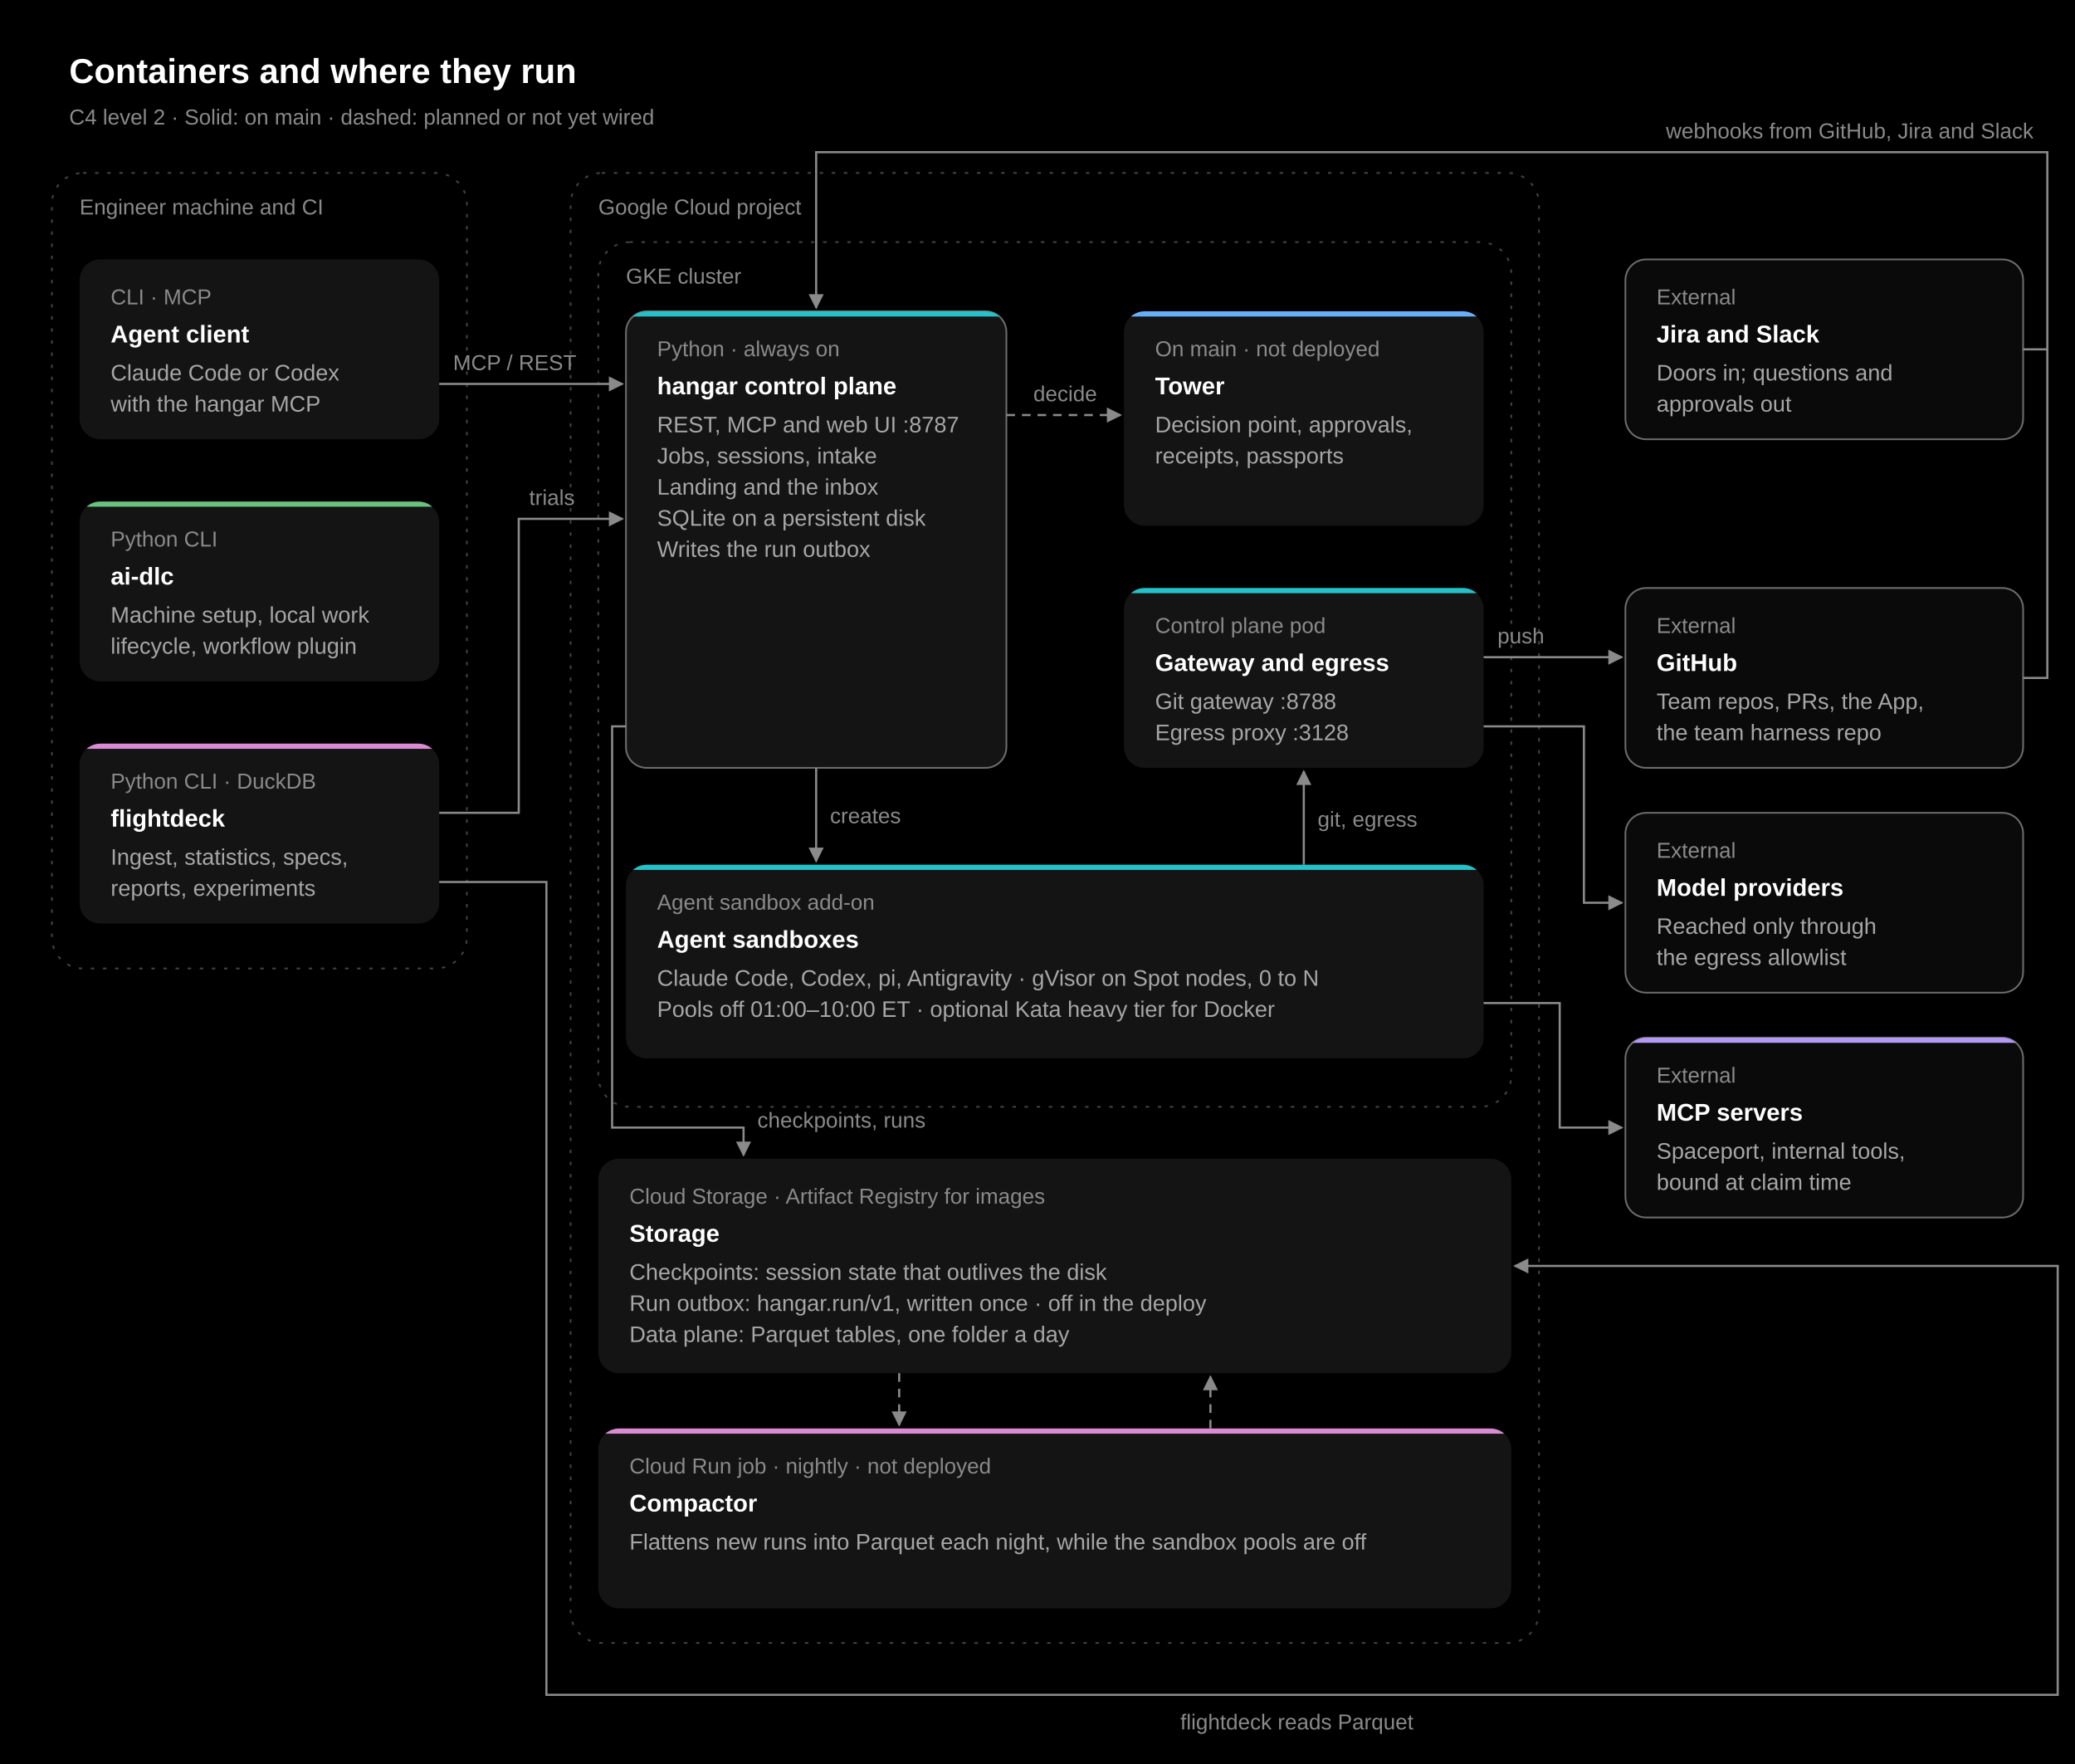
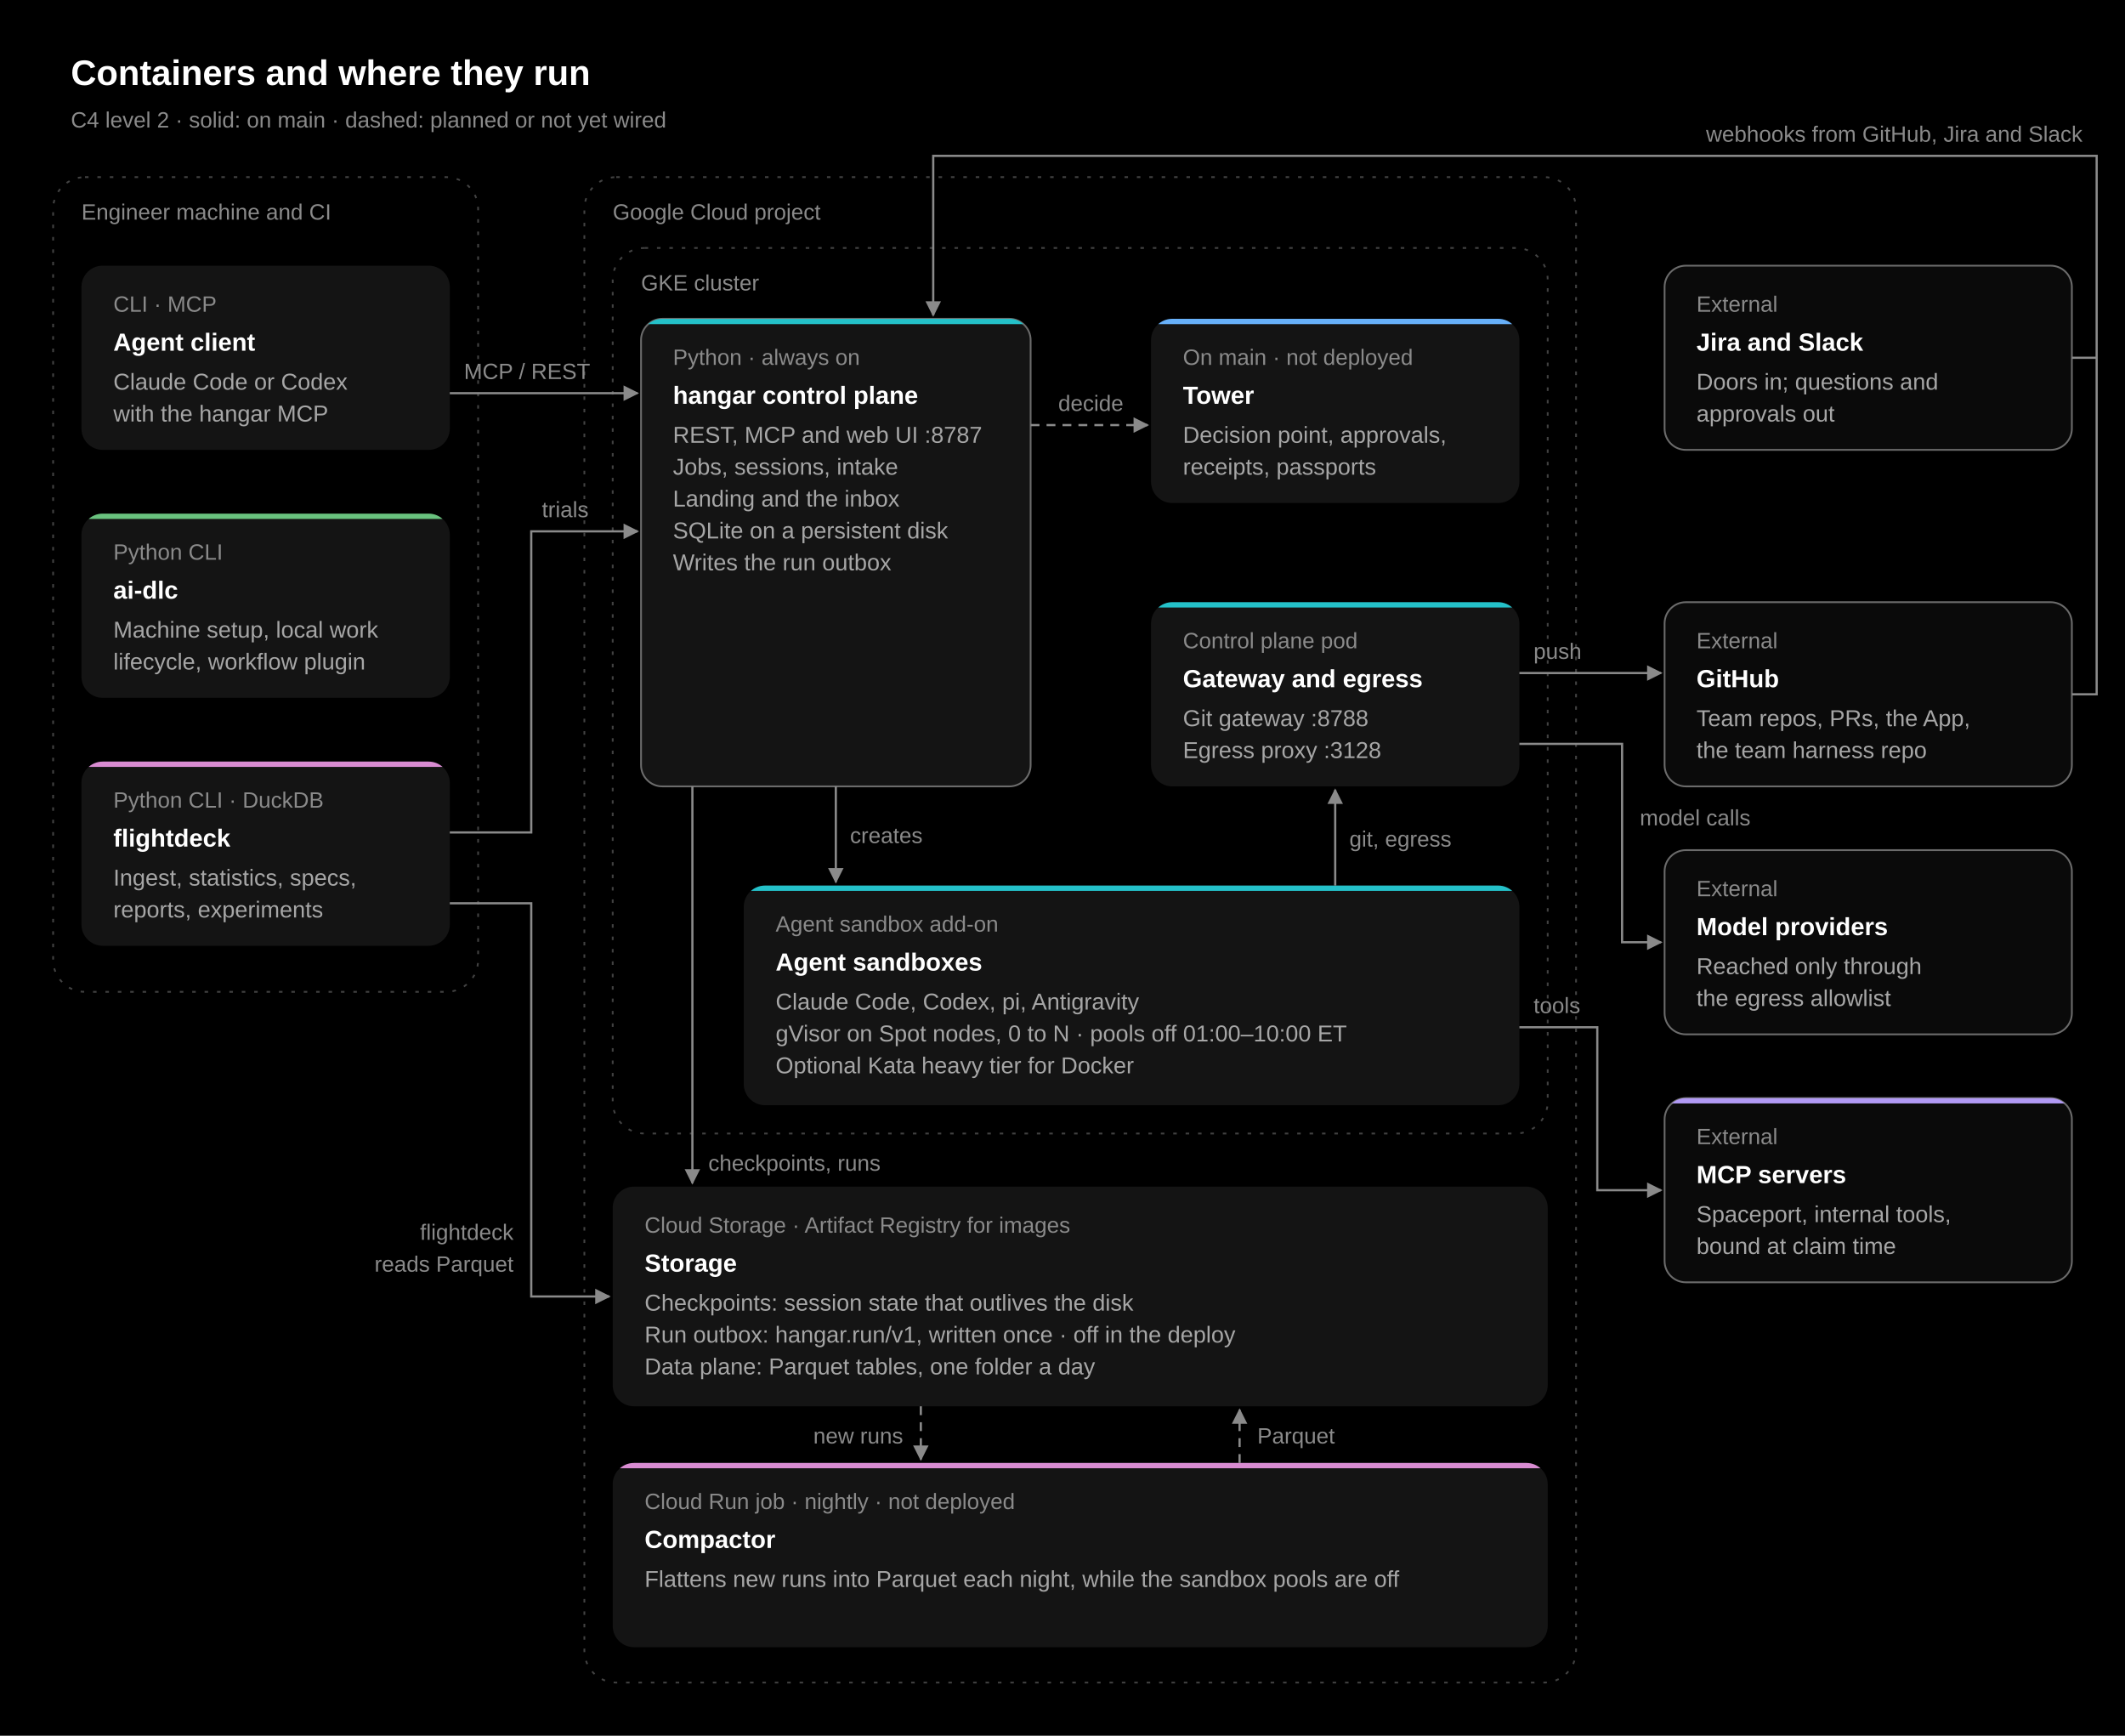
- <svg xmlns="http://www.w3.org/2000/svg" class="af-d" viewBox="0 0 1200 1020" role="img" aria-label="Containers and where they run">
+ <svg xmlns="http://www.w3.org/2000/svg" class="af-d" viewBox="0 0 1200 980" role="img" aria-labelledby="containers-and-where-the-title containers-and-where-the-desc">
  <style>
  .af-d .bg { fill: var(--af-canvas, #000000); }
  .af-d .box { fill: var(--af-raised, #141414); }
  .af-d .box-hub { fill: var(--af-raised, #141414); stroke: var(--af-line-strong, #6B6B6B); stroke-width: 1; }
  .af-d .box-plan { fill: none; stroke: var(--af-line-strong, #6B6B6B); stroke-width: 1; stroke-dasharray: 4 4; }
  .af-d .box-ext { fill: var(--af-surface, #0A0A0A); stroke: var(--af-line-strong, #6B6B6B); stroke-width: 1; }
  .af-d .person { fill: var(--af-surface, #0A0A0A); stroke: var(--af-fg-subtle, #8A8A8A); stroke-width: 1; }
  .af-d .bound { fill: none; stroke: var(--af-rule, #424242); stroke-width: 1; stroke-dasharray: 2 5; }
  .af-d .bound-fill { fill: var(--af-surface, #0A0A0A); }
  .af-d .name { font: 700 16px "Archivo", "Helvetica Neue", Arial, sans-serif; font-stretch: 125%; fill: var(--af-fg, #FFFFFF); }
  .af-d .name-s { font: 700 14px "Archivo", "Helvetica Neue", Arial, sans-serif; font-stretch: 125%; fill: var(--af-fg, #FFFFFF); }
  .af-d .title { font: 700 20px "Archivo", "Helvetica Neue", Arial, sans-serif; font-stretch: 125%; fill: var(--af-fg, #FFFFFF); }
  .af-d .body { font: 400 13px "Red Hat Text", "Helvetica Neue", Arial, sans-serif; fill: var(--af-fg-muted, #A6A6A6); }
  .af-d .lbl { font: 500 12.5px "Red Hat Text", "Helvetica Neue", Arial, sans-serif; fill: var(--af-fg-subtle, #8A8A8A); }
  .af-d .lbl-hi { font: 500 12.5px "Red Hat Text", "Helvetica Neue", Arial, sans-serif; fill: var(--af-brand-text, #FFC400); }
  .af-d .edge { fill: none; stroke: var(--af-fg-subtle, #8A8A8A); stroke-width: 1.25; }
  .af-d .edge-plan { fill: none; stroke: var(--af-fg-subtle, #8A8A8A); stroke-width: 1.25; stroke-dasharray: 5 4; }
  .af-d .elabel { font: 400 12.5px "Red Hat Text", "Helvetica Neue", Arial, sans-serif; fill: var(--af-fg-subtle, #8A8A8A); }
  .af-d .arrowhead { fill: var(--af-fg-subtle, #8A8A8A); }
  .af-d .dot { fill: var(--af-dot-field, #262626); }
+   .af-d .human { fill: var(--af-status-approval, #FF8A3D); }
+   .af-d .ic { fill: none; stroke: var(--af-fg-subtle, #8A8A8A); stroke-width: 1.5; stroke-linecap: square; stroke-linejoin: miter; }
</style>
  <defs>
    <marker id="containers-and-where-the-arrow" viewBox="0 0 10 10" refX="9" refY="5" markerWidth="7" markerHeight="7" orient="auto-start-reverse">
      <path class="arrowhead" d="M0 0L10 5L0 10z" />
    </marker>
  </defs>
-   <rect class="bg" width="1200" height="1020" />
+   <rect class="bg" width="1200" height="980" />
  <text class="title" x="40" y="48" text-anchor="start">Containers and where they run</text>
-   <text class="lbl" x="40" y="72" text-anchor="start">C4 level 2  ·  Solid: on main  ·  dashed: planned or not yet wired</text>
+   <text class="lbl" x="40" y="72" text-anchor="start">C4 level 2  ·  solid: on main  ·  dashed: planned or not yet wired</text>
  <rect class="bound" x="30" y="100" width="240" height="460" rx="18" />
  <text class="lbl" x="46" y="124" text-anchor="start">Engineer machine and CI</text>
  <rect class="box" x="46" y="150" width="208" height="104" rx="12" />
  <text class="lbl" x="64" y="176">CLI · MCP</text>
  <text class="name-s" x="64" y="198">Agent client</text>
  <text class="body" x="64" y="220">Claude Code or Codex</text>
  <text class="body" x="64" y="238">with the hangar MCP</text>
  <rect class="box" x="46" y="290" width="208" height="104" rx="12" />
  <clipPath id="pe46-290-208-104">
    <rect x="46" y="290" width="208" height="104" rx="12" />
  </clipPath>
  <rect x="46" y="290" width="208" height="3" fill="var(--af-product-aidlc, #69C27E)" clip-path="url(#pe46-290-208-104)" />
  <text class="lbl" x="64" y="316">Python CLI</text>
  <text class="name-s" x="64" y="338">ai-dlc</text>
  <text class="body" x="64" y="360">Machine setup, local work</text>
  <text class="body" x="64" y="378">lifecycle, workflow plugin</text>
  <rect class="box" x="46" y="430" width="208" height="104" rx="12" />
  <clipPath id="pe46-430-208-104">
    <rect x="46" y="430" width="208" height="104" rx="12" />
  </clipPath>
  <rect x="46" y="430" width="208" height="3" fill="var(--af-product-flightdeck, #D98CD2)" clip-path="url(#pe46-430-208-104)" />
  <text class="lbl" x="64" y="456">Python CLI · DuckDB</text>
  <text class="name-s" x="64" y="478">flightdeck</text>
  <text class="body" x="64" y="500">Ingest, statistics, specs,</text>
  <text class="body" x="64" y="518">reports, experiments</text>
  <rect class="bound" x="330" y="100" width="560" height="850" rx="18" />
  <text class="lbl" x="346" y="124" text-anchor="start">Google Cloud project</text>
  <rect class="bound" x="346" y="140" width="528" height="500" rx="18" />
  <text class="lbl" x="362" y="164" text-anchor="start">GKE cluster</text>
  <rect class="box-hub" x="362" y="180" width="220" height="264" rx="12" />
  <clipPath id="pe362-180-220-264">
    <rect x="362" y="180" width="220" height="264" rx="12" />
  </clipPath>
  <rect x="362" y="180" width="220" height="3" fill="var(--af-product-hangar, #24C1C9)" clip-path="url(#pe362-180-220-264)" />
  <text class="lbl" x="380" y="206">Python · always on</text>
  <text class="name-s" x="380" y="228">hangar control plane</text>
  <text class="body" x="380" y="250">REST, MCP and web UI :8787</text>
  <text class="body" x="380" y="268">Jobs, sessions, intake</text>
  <text class="body" x="380" y="286">Landing and the inbox</text>
  <text class="body" x="380" y="304">SQLite on a persistent disk</text>
  <text class="body" x="380" y="322">Writes the run outbox</text>
-   <rect class="box" x="650" y="180" width="208" height="124" rx="12" />
-   <clipPath id="pe650-180-208-124">
-     <rect x="650" y="180" width="208" height="124" rx="12" />
+   <rect class="box" x="650" y="180" width="208" height="104" rx="12" />
+   <clipPath id="pe650-180-208-104">
+     <rect x="650" y="180" width="208" height="104" rx="12" />
  </clipPath>
-   <rect x="650" y="180" width="208" height="3" fill="var(--af-product-tower, #67B0F9)" clip-path="url(#pe650-180-208-124)" />
+   <rect x="650" y="180" width="208" height="3" fill="var(--af-product-tower, #67B0F9)" clip-path="url(#pe650-180-208-104)" />
  <text class="lbl" x="668" y="206">On main · not deployed</text>
  <text class="name-s" x="668" y="228">Tower</text>
  <text class="body" x="668" y="250">Decision point, approvals,</text>
  <text class="body" x="668" y="268">receipts, passports</text>
  <rect class="box" x="650" y="340" width="208" height="104" rx="12" />
  <clipPath id="pe650-340-208-104">
    <rect x="650" y="340" width="208" height="104" rx="12" />
  </clipPath>
  <rect x="650" y="340" width="208" height="3" fill="var(--af-product-hangar, #24C1C9)" clip-path="url(#pe650-340-208-104)" />
  <text class="lbl" x="668" y="366">Control plane pod</text>
  <text class="name-s" x="668" y="388">Gateway and egress</text>
  <text class="body" x="668" y="410">Git gateway :8788</text>
  <text class="body" x="668" y="428">Egress proxy :3128</text>
-   <rect class="box" x="362" y="500" width="496" height="112" rx="12" />
-   <clipPath id="pe362-500-496-112">
-     <rect x="362" y="500" width="496" height="112" rx="12" />
+   <rect class="box" x="420" y="500" width="438" height="124" rx="12" />
+   <clipPath id="pe420-500-438-124">
+     <rect x="420" y="500" width="438" height="124" rx="12" />
  </clipPath>
-   <rect x="362" y="500" width="496" height="3" fill="var(--af-product-hangar, #24C1C9)" clip-path="url(#pe362-500-496-112)" />
-   <text class="lbl" x="380" y="526">Agent sandbox add-on</text>
-   <text class="name-s" x="380" y="548">Agent sandboxes</text>
-   <text class="body" x="380" y="570">Claude Code, Codex, pi, Antigravity · gVisor on Spot nodes, 0 to N</text>
-   <text class="body" x="380" y="588">Pools off 01:00–10:00 ET · optional Kata heavy tier for Docker</text>
+   <rect x="420" y="500" width="438" height="3" fill="var(--af-product-hangar, #24C1C9)" clip-path="url(#pe420-500-438-124)" />
+   <text class="lbl" x="438" y="526">Agent sandbox add-on</text>
+   <text class="name-s" x="438" y="548">Agent sandboxes</text>
+   <text class="body" x="438" y="570">Claude Code, Codex, pi, Antigravity</text>
+   <text class="body" x="438" y="588">gVisor on Spot nodes, 0 to N · pools off 01:00–10:00 ET</text>
+   <text class="body" x="438" y="606">Optional Kata heavy tier for Docker</text>
  <rect class="box" x="346" y="670" width="528" height="124" rx="12" />
  <text class="lbl" x="364" y="696">Cloud Storage · Artifact Registry for images</text>
  <text class="name-s" x="364" y="718">Storage</text>
  <text class="body" x="364" y="740">Checkpoints: session state that outlives the disk</text>
  <text class="body" x="364" y="758">Run outbox: hangar.run/v1, written once · off in the deploy</text>
  <text class="body" x="364" y="776">Data plane: Parquet tables, one folder a day</text>
  <rect class="box" x="346" y="826" width="528" height="104" rx="12" />
  <clipPath id="pe346-826-528-104">
    <rect x="346" y="826" width="528" height="104" rx="12" />
  </clipPath>
  <rect x="346" y="826" width="528" height="3" fill="var(--af-product-flightdeck, #D98CD2)" clip-path="url(#pe346-826-528-104)" />
  <text class="lbl" x="364" y="852">Cloud Run job · nightly · not deployed</text>
  <text class="name-s" x="364" y="874">Compactor</text>
  <text class="body" x="364" y="896">Flattens new runs into Parquet each night, while the sandbox pools are off</text>
  <rect class="box-ext" x="940" y="150" width="230" height="104" rx="12" />
  <text class="lbl" x="958" y="176">External</text>
  <text class="name-s" x="958" y="198">Jira and Slack</text>
  <text class="body" x="958" y="220">Doors in; questions and</text>
  <text class="body" x="958" y="238">approvals out</text>
  <rect class="box-ext" x="940" y="340" width="230" height="104" rx="12" />
  <text class="lbl" x="958" y="366">External</text>
  <text class="name-s" x="958" y="388">GitHub</text>
  <text class="body" x="958" y="410">Team repos, PRs, the App,</text>
  <text class="body" x="958" y="428">the team harness repo</text>
-   <rect class="box-ext" x="940" y="470" width="230" height="104" rx="12" />
-   <text class="lbl" x="958" y="496">External</text>
-   <text class="name-s" x="958" y="518">Model providers</text>
-   <text class="body" x="958" y="540">Reached only through</text>
-   <text class="body" x="958" y="558">the egress allowlist</text>
-   <rect class="box-ext" x="940" y="600" width="230" height="104" rx="12" />
-   <clipPath id="pe940-600-230-104">
-     <rect x="940" y="600" width="230" height="104" rx="12" />
+   <rect class="box-ext" x="940" y="480" width="230" height="104" rx="12" />
+   <text class="lbl" x="958" y="506">External</text>
+   <text class="name-s" x="958" y="528">Model providers</text>
+   <text class="body" x="958" y="550">Reached only through</text>
+   <text class="body" x="958" y="568">the egress allowlist</text>
+   <rect class="box-ext" x="940" y="620" width="230" height="104" rx="12" />
+   <clipPath id="pe940-620-230-104">
+     <rect x="940" y="620" width="230" height="104" rx="12" />
  </clipPath>
-   <rect x="940" y="600" width="230" height="3" fill="var(--af-product-spaceport, #B199F4)" clip-path="url(#pe940-600-230-104)" />
-   <text class="lbl" x="958" y="626">External</text>
-   <text class="name-s" x="958" y="648">MCP servers</text>
-   <text class="body" x="958" y="670">Spaceport, internal tools,</text>
-   <text class="body" x="958" y="688">bound at claim time</text>
+   <rect x="940" y="620" width="230" height="3" fill="var(--af-product-spaceport, #B199F4)" clip-path="url(#pe940-620-230-104)" />
+   <text class="lbl" x="958" y="646">External</text>
+   <text class="name-s" x="958" y="668">MCP servers</text>
+   <text class="body" x="958" y="690">Spaceport, internal tools,</text>
+   <text class="body" x="958" y="708">bound at claim time</text>
  <path class="edge" d="M254 222H360" marker-end="url(#containers-and-where-the-arrow)" />
  <text class="elabel" x="262" y="214" text-anchor="start">MCP / REST</text>
  <path class="edge" d="M254 470H300V300H360" marker-end="url(#containers-and-where-the-arrow)" />
  <text class="elabel" x="306" y="292" text-anchor="start">trials</text>
-   <path class="edge" d="M254 510H316V980H1190V732H876" marker-end="url(#containers-and-where-the-arrow)" />
-   <text class="elabel" x="750" y="1000" text-anchor="middle">flightdeck reads Parquet</text>
+   <path class="edge" d="M254 510H300V732H344" marker-end="url(#containers-and-where-the-arrow)" />
+   <text class="elabel" x="290" y="700" text-anchor="end">flightdeck</text>
+   <text class="elabel" x="290" y="718" text-anchor="end">reads Parquet</text>
  <path class="edge-plan" d="M582 240H648" marker-end="url(#containers-and-where-the-arrow)" />
  <text class="elabel" x="616" y="232" text-anchor="middle">decide</text>
  <path class="edge" d="M472 444V498" marker-end="url(#containers-and-where-the-arrow)" />
  <text class="elabel" x="480" y="476" text-anchor="start">creates</text>
  <path class="edge" d="M754 500V446" marker-end="url(#containers-and-where-the-arrow)" />
  <text class="elabel" x="762" y="478" text-anchor="start">git, egress</text>
-   <path class="edge" d="M362 420H354V652H430V668" marker-end="url(#containers-and-where-the-arrow)" />
-   <text class="elabel" x="438" y="652" text-anchor="start">checkpoints, runs</text>
+   <path class="edge" d="M391 444V668" marker-end="url(#containers-and-where-the-arrow)" />
+   <text class="elabel" x="400" y="661" text-anchor="start">checkpoints, runs</text>
  <path class="edge-plan" d="M520 794V824" marker-end="url(#containers-and-where-the-arrow)" />
+   <text class="elabel" x="510" y="815" text-anchor="end">new runs</text>
  <path class="edge-plan" d="M700 826V796" marker-end="url(#containers-and-where-the-arrow)" />
+   <text class="elabel" x="710" y="815" text-anchor="start">Parquet</text>
  <path class="edge" d="M858 380H938" marker-end="url(#containers-and-where-the-arrow)" />
  <text class="elabel" x="866" y="372" text-anchor="start">push</text>
-   <path class="edge" d="M858 420H916V522H938" marker-end="url(#containers-and-where-the-arrow)" />
-   <path class="edge" d="M858 580H902V652H938" marker-end="url(#containers-and-where-the-arrow)" />
-   <path class="edge" d="M1170 392H1184V88H472V178" marker-end="url(#containers-and-where-the-arrow)" />
+   <path class="edge" d="M858 420H916V532H938" marker-end="url(#containers-and-where-the-arrow)" />
+   <text class="elabel" x="926" y="466" text-anchor="start">model calls</text>
+   <path class="edge" d="M858 580H902V672H938" marker-end="url(#containers-and-where-the-arrow)" />
+   <text class="elabel" x="866" y="572" text-anchor="start">tools</text>
+   <path class="edge" d="M1170 392H1184V88H527V178" marker-end="url(#containers-and-where-the-arrow)" />
  <path class="edge" d="M1170 202H1184" />
  <text class="elabel" x="1176" y="80" text-anchor="end">webhooks from GitHub, Jira and Slack</text>
</svg>
